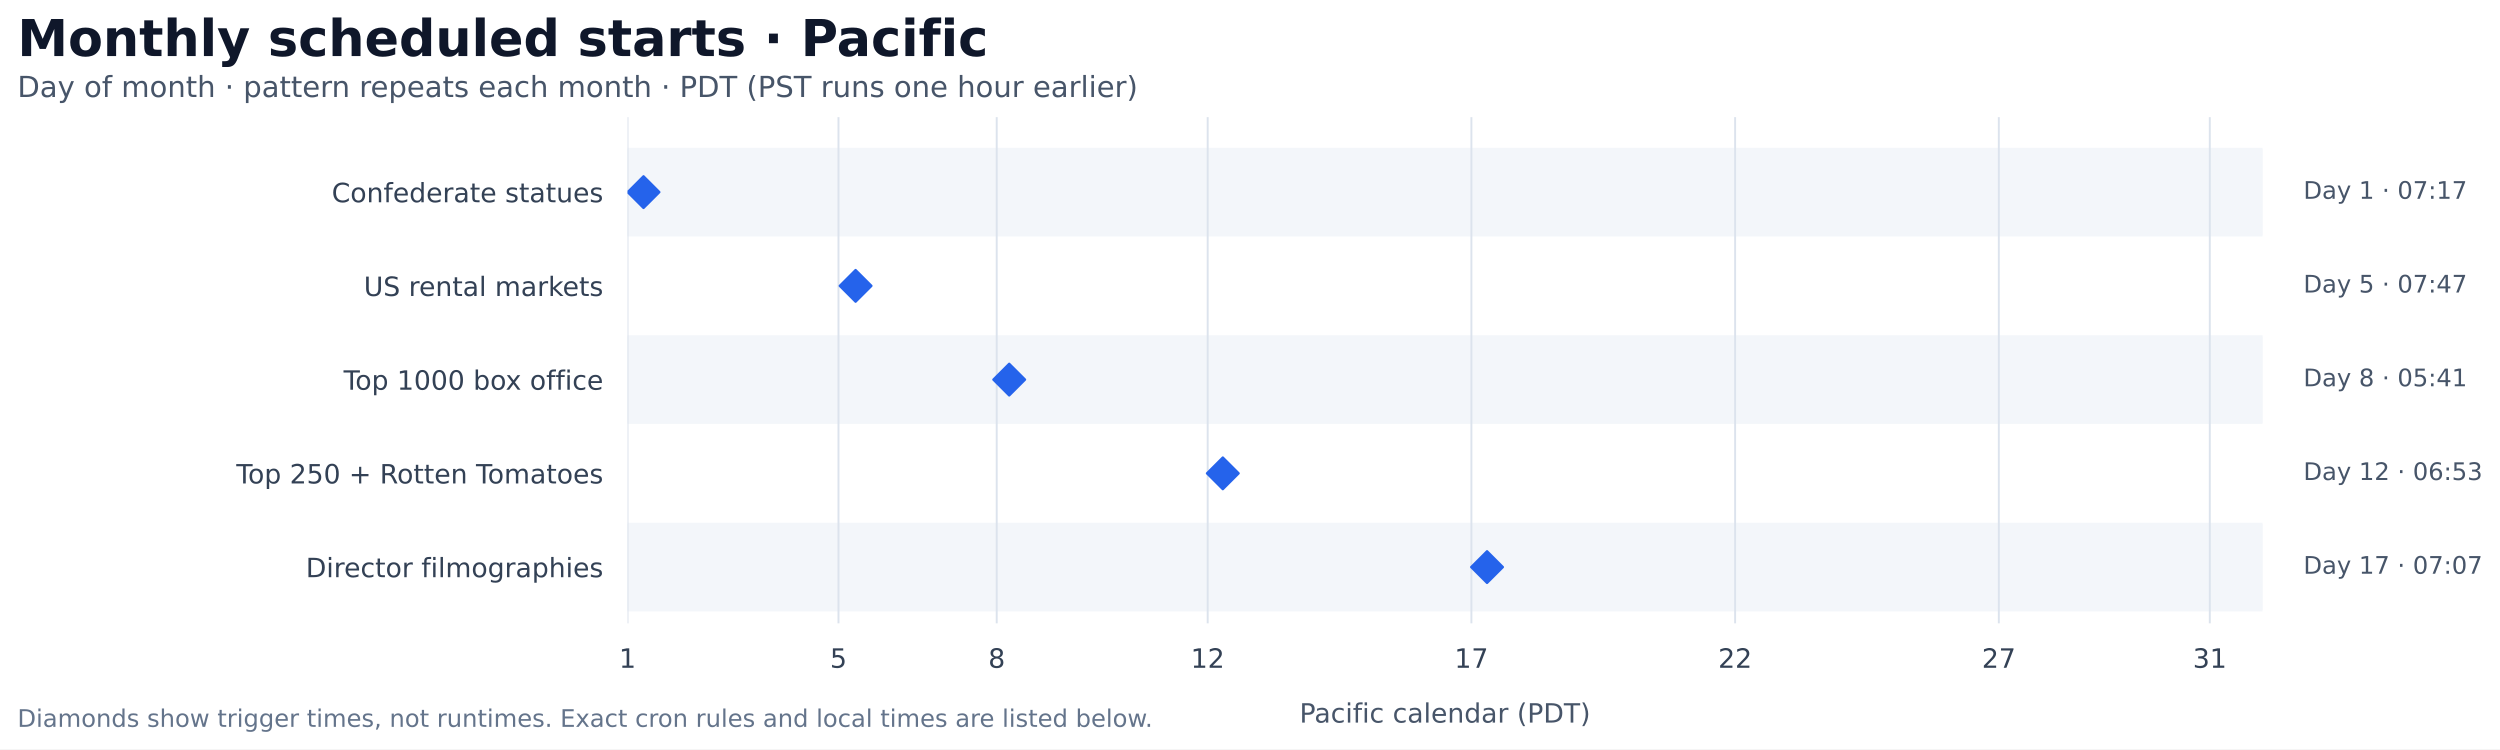
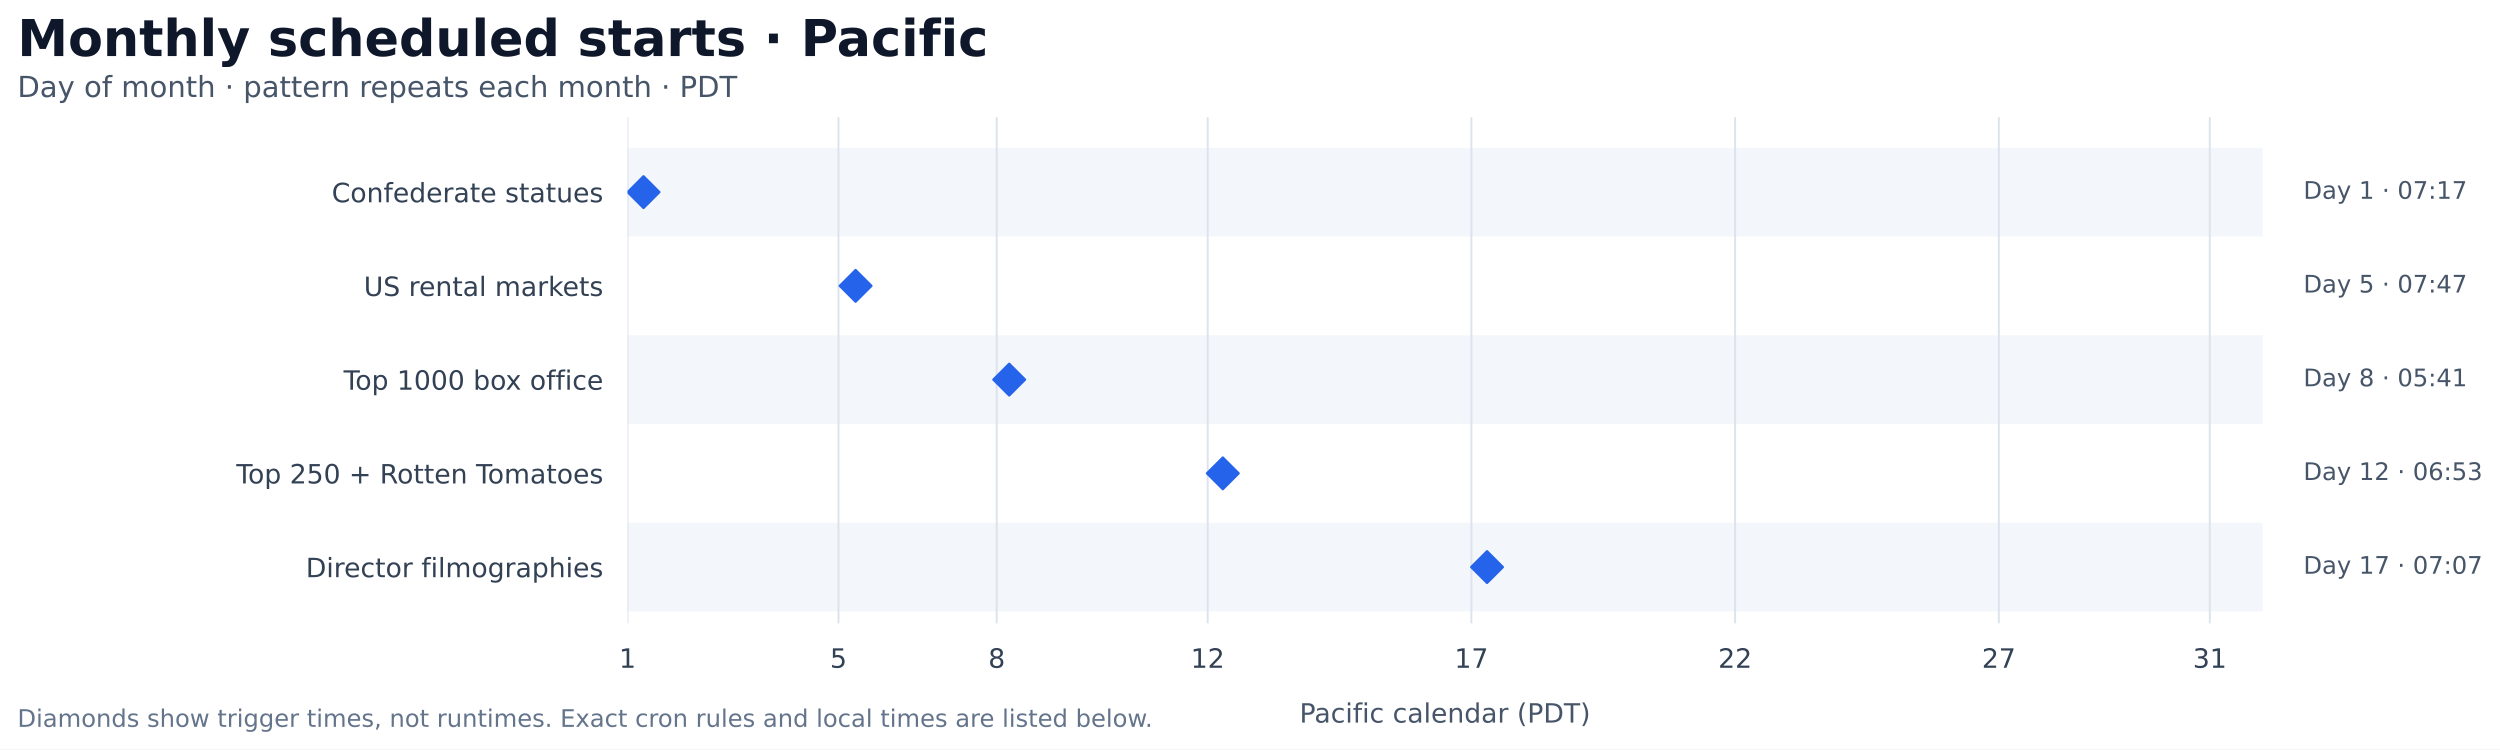
<svg xmlns="http://www.w3.org/2000/svg" xmlns:xlink="http://www.w3.org/1999/xlink" width="1032.647pt" height="309.52pt" viewBox="0 0 1032.647 309.52" version="1.1">
  <defs>
    <style type="text/css">*{stroke-linejoin: round; stroke-linecap: butt}</style>
  </defs>
  <g id="figure_1">
    <g id="patch_1">
      <path d="M 0 309.52  L 1032.647 309.52  L 1032.647 0  L 0 0  z " style="fill: #ffffff" />
    </g>
    <g id="axes_1">
      <g id="patch_2">
        <path d="M 259.2 257.472  L 934.56 257.472  L 934.56 48.384  L 259.2 48.384  z " style="fill: #ffffff" />
      </g>
      <g id="patch_3">
-         <path d="M 259.2 61.549  L 934.56 61.549  L 934.56 97.171  L 259.2 97.171  z " clip-path="url(#p94a7b78fd6)" style="fill: #f3f6fa; stroke: #f3f6fa; stroke-linejoin: miter" />
+         <path d="M 259.2 61.549  L 934.56 61.549  L 934.56 97.171  L 259.2 97.171  z " clip-path="url(#p68b525d5af)" style="fill: #f3f6fa; stroke: #f3f6fa; stroke-linejoin: miter" />
      </g>
      <g id="patch_4">
-         <path d="M 259.2 138.989  L 934.56 138.989  L 934.56 174.611  L 259.2 174.611  z " clip-path="url(#p94a7b78fd6)" style="fill: #f3f6fa; stroke: #f3f6fa; stroke-linejoin: miter" />
+         <path d="M 259.2 138.989  L 934.56 138.989  L 934.56 174.611  L 259.2 174.611  z " clip-path="url(#p68b525d5af)" style="fill: #f3f6fa; stroke: #f3f6fa; stroke-linejoin: miter" />
      </g>
      <g id="patch_5">
-         <path d="M 259.2 216.429  L 934.56 216.429  L 934.56 252.051  L 259.2 252.051  z " clip-path="url(#p94a7b78fd6)" style="fill: #f3f6fa; stroke: #f3f6fa; stroke-linejoin: miter" />
+         <path d="M 259.2 216.429  L 934.56 216.429  L 934.56 252.051  L 259.2 252.051  z " clip-path="url(#p68b525d5af)" style="fill: #f3f6fa; stroke: #f3f6fa; stroke-linejoin: miter" />
      </g>
      <g id="matplotlib.axis_1">
        <g id="xtick_1">
          <g id="line2d_1">
-             <path d="M 259.2 257.472  L 259.2 48.384  " clip-path="url(#p94a7b78fd6)" style="fill: none; stroke: #dce3ed; stroke-width: 0.8; stroke-linecap: square" />
+             <path d="M 259.2 257.472  L 259.2 48.384  " clip-path="url(#p68b525d5af)" style="fill: none; stroke: #dce3ed; stroke-width: 0.8; stroke-linecap: square" />
          </g>
          <g id="line2d_2" />
          <g id="text_1">
            <text style="font-size: 11px; font-family: 'DejaVu Sans'; text-anchor: middle; fill: #334155" x="259.2" y="275.83" transform="rotate(-0 259.2 275.8303)">1</text>
          </g>
        </g>
        <g id="xtick_2">
          <g id="line2d_3">
-             <path d="M 346.343 257.472  L 346.343 48.384  " clip-path="url(#p94a7b78fd6)" style="fill: none; stroke: #dce3ed; stroke-width: 0.8; stroke-linecap: square" />
+             <path d="M 346.343 257.472  L 346.343 48.384  " clip-path="url(#p68b525d5af)" style="fill: none; stroke: #dce3ed; stroke-width: 0.8; stroke-linecap: square" />
          </g>
          <g id="line2d_4" />
          <g id="text_2">
            <text style="font-size: 11px; font-family: 'DejaVu Sans'; text-anchor: middle; fill: #334155" x="346.343" y="275.83" transform="rotate(-0 346.3432 275.8303)">5</text>
          </g>
        </g>
        <g id="xtick_3">
          <g id="line2d_5">
-             <path d="M 411.701 257.472  L 411.701 48.384  " clip-path="url(#p94a7b78fd6)" style="fill: none; stroke: #dce3ed; stroke-width: 0.8; stroke-linecap: square" />
+             <path d="M 411.701 257.472  L 411.701 48.384  " clip-path="url(#p68b525d5af)" style="fill: none; stroke: #dce3ed; stroke-width: 0.8; stroke-linecap: square" />
          </g>
          <g id="line2d_6" />
          <g id="text_3">
            <text style="font-size: 11px; font-family: 'DejaVu Sans'; text-anchor: middle; fill: #334155" x="411.701" y="275.83" transform="rotate(-0 411.7006 275.8303)">8</text>
          </g>
        </g>
        <g id="xtick_4">
          <g id="line2d_7">
-             <path d="M 498.844 257.472  L 498.844 48.384  " clip-path="url(#p94a7b78fd6)" style="fill: none; stroke: #dce3ed; stroke-width: 0.8; stroke-linecap: square" />
+             <path d="M 498.844 257.472  L 498.844 48.384  " clip-path="url(#p68b525d5af)" style="fill: none; stroke: #dce3ed; stroke-width: 0.8; stroke-linecap: square" />
          </g>
          <g id="line2d_8" />
          <g id="text_4">
            <text style="font-size: 11px; font-family: 'DejaVu Sans'; text-anchor: middle; fill: #334155" x="498.844" y="275.83" transform="rotate(-0 498.8439 275.8303)">12</text>
          </g>
        </g>
        <g id="xtick_5">
          <g id="line2d_9">
-             <path d="M 607.773 257.472  L 607.773 48.384  " clip-path="url(#p94a7b78fd6)" style="fill: none; stroke: #dce3ed; stroke-width: 0.8; stroke-linecap: square" />
+             <path d="M 607.773 257.472  L 607.773 48.384  " clip-path="url(#p68b525d5af)" style="fill: none; stroke: #dce3ed; stroke-width: 0.8; stroke-linecap: square" />
          </g>
          <g id="line2d_10" />
          <g id="text_5">
            <text style="font-size: 11px; font-family: 'DejaVu Sans'; text-anchor: middle; fill: #334155" x="607.773" y="275.83" transform="rotate(-0 607.7729 275.8303)">17</text>
          </g>
        </g>
        <g id="xtick_6">
          <g id="line2d_11">
-             <path d="M 716.702 257.472  L 716.702 48.384  " clip-path="url(#p94a7b78fd6)" style="fill: none; stroke: #dce3ed; stroke-width: 0.8; stroke-linecap: square" />
+             <path d="M 716.702 257.472  L 716.702 48.384  " clip-path="url(#p68b525d5af)" style="fill: none; stroke: #dce3ed; stroke-width: 0.8; stroke-linecap: square" />
          </g>
          <g id="line2d_12" />
          <g id="text_6">
            <text style="font-size: 11px; font-family: 'DejaVu Sans'; text-anchor: middle; fill: #334155" x="716.702" y="275.83" transform="rotate(-0 716.7019 275.8303)">22</text>
          </g>
        </g>
        <g id="xtick_7">
          <g id="line2d_13">
-             <path d="M 825.631 257.472  L 825.631 48.384  " clip-path="url(#p94a7b78fd6)" style="fill: none; stroke: #dce3ed; stroke-width: 0.8; stroke-linecap: square" />
+             <path d="M 825.631 257.472  L 825.631 48.384  " clip-path="url(#p68b525d5af)" style="fill: none; stroke: #dce3ed; stroke-width: 0.8; stroke-linecap: square" />
          </g>
          <g id="line2d_14" />
          <g id="text_7">
            <text style="font-size: 11px; font-family: 'DejaVu Sans'; text-anchor: middle; fill: #334155" x="825.631" y="275.83" transform="rotate(-0 825.631 275.8303)">27</text>
          </g>
        </g>
        <g id="xtick_8">
          <g id="line2d_15">
-             <path d="M 912.774 257.472  L 912.774 48.384  " clip-path="url(#p94a7b78fd6)" style="fill: none; stroke: #dce3ed; stroke-width: 0.8; stroke-linecap: square" />
+             <path d="M 912.774 257.472  L 912.774 48.384  " clip-path="url(#p68b525d5af)" style="fill: none; stroke: #dce3ed; stroke-width: 0.8; stroke-linecap: square" />
          </g>
          <g id="line2d_16" />
          <g id="text_8">
            <text style="font-size: 11px; font-family: 'DejaVu Sans'; text-anchor: middle; fill: #334155" x="912.774" y="275.83" transform="rotate(-0 912.7742 275.8303)">31</text>
          </g>
        </g>
        <g id="text_9">
          <text style="font-size: 11px; font-family: 'DejaVu Sans'; text-anchor: middle; fill: #475569" x="596.88" y="298.476" transform="rotate(-0 596.88 298.4762)">Pacific calendar (PDT)</text>
        </g>
      </g>
      <g id="matplotlib.axis_2">
        <g id="ytick_1">
          <g id="line2d_17" />
          <g id="text_10">
            <text style="font-size: 11px; font-family: 'DejaVu Sans'; text-anchor: end; fill: #334155" x="249.2" y="83.539" transform="rotate(-0 249.2 83.53914)">Confederate statues</text>
          </g>
        </g>
        <g id="ytick_2">
          <g id="line2d_18" />
          <g id="text_11">
            <text style="font-size: 11px; font-family: 'DejaVu Sans'; text-anchor: end; fill: #334155" x="249.2" y="122.259" transform="rotate(-0 249.2 122.2591)">US rental markets</text>
          </g>
        </g>
        <g id="ytick_3">
          <g id="line2d_19" />
          <g id="text_12">
            <text style="font-size: 11px; font-family: 'DejaVu Sans'; text-anchor: end; fill: #334155" x="249.2" y="160.979" transform="rotate(-0 249.2 160.9791)">Top 1000 box office</text>
          </g>
        </g>
        <g id="ytick_4">
          <g id="line2d_20" />
          <g id="text_13">
            <text style="font-size: 11px; font-family: 'DejaVu Sans'; text-anchor: end; fill: #334155" x="249.2" y="199.699" transform="rotate(-0 249.2 199.6991)">Top 250 + Rotten Tomatoes</text>
          </g>
        </g>
        <g id="ytick_5">
          <g id="line2d_21" />
          <g id="text_14">
            <text style="font-size: 11px; font-family: 'DejaVu Sans'; text-anchor: end; fill: #334155" x="249.2" y="238.419" transform="rotate(-0 249.2 238.4191)">Director filmographies</text>
          </g>
        </g>
      </g>
      <g id="PathCollection_1">
        <defs>
-           <path id="m05470ca4bf" d="M -0 6.519  L 6.519 0  L 0 -6.519  L -6.519 -0  z " style="stroke: #2563eb" />
+           <path id="m22f729f246" d="M -0 6.519  L 6.519 0  L 0 -6.519  L -6.519 -0  z " style="stroke: #2563eb" />
        </defs>
-         <g clip-path="url(#p94a7b78fd6)">
-           <use xlink:href="#m05470ca4bf" x="265.811" y="79.36" style="fill: #2563eb; stroke: #2563eb" />
+         <g clip-path="url(#p68b525d5af)">
+           <use xlink:href="#m22f729f246" x="265.811" y="79.36" style="fill: #2563eb; stroke: #2563eb" />
        </g>
      </g>
      <g id="text_15">
        <text style="font-size: 10px; font-family: 'DejaVu Sans'; text-anchor: start; fill: #475569" x="951.444" y="82.119" transform="rotate(-0 951.444 82.11938)">Day 1 · 07:17</text>
      </g>
      <g id="PathCollection_2">
-         <g clip-path="url(#p94a7b78fd6)">
-           <use xlink:href="#m05470ca4bf" x="353.408" y="118.08" style="fill: #2563eb; stroke: #2563eb" />
+         <g clip-path="url(#p68b525d5af)">
+           <use xlink:href="#m22f729f246" x="353.408" y="118.08" style="fill: #2563eb; stroke: #2563eb" />
        </g>
      </g>
      <g id="text_16">
        <text style="font-size: 10px; font-family: 'DejaVu Sans'; text-anchor: start; fill: #475569" x="951.444" y="120.839" transform="rotate(-0 951.444 120.8394)">Day 5 · 07:47</text>
      </g>
      <g id="PathCollection_3">
-         <g clip-path="url(#p94a7b78fd6)">
-           <use xlink:href="#m05470ca4bf" x="416.86" y="156.8" style="fill: #2563eb; stroke: #2563eb" />
+         <g clip-path="url(#p68b525d5af)">
+           <use xlink:href="#m22f729f246" x="416.86" y="156.8" style="fill: #2563eb; stroke: #2563eb" />
        </g>
      </g>
      <g id="text_17">
        <text style="font-size: 10px; font-family: 'DejaVu Sans'; text-anchor: start; fill: #475569" x="951.444" y="159.559" transform="rotate(-0 951.444 159.5594)">Day 8 · 05:41</text>
      </g>
      <g id="PathCollection_4">
-         <g clip-path="url(#p94a7b78fd6)">
-           <use xlink:href="#m05470ca4bf" x="505.092" y="195.52" style="fill: #2563eb; stroke: #2563eb" />
+         <g clip-path="url(#p68b525d5af)">
+           <use xlink:href="#m22f729f246" x="505.092" y="195.52" style="fill: #2563eb; stroke: #2563eb" />
        </g>
      </g>
      <g id="text_18">
        <text style="font-size: 10px; font-family: 'DejaVu Sans'; text-anchor: start; fill: #475569" x="951.444" y="198.279" transform="rotate(-0 951.444 198.2794)">Day 12 · 06:53</text>
      </g>
      <g id="PathCollection_5">
-         <g clip-path="url(#p94a7b78fd6)">
-           <use xlink:href="#m05470ca4bf" x="614.233" y="234.24" style="fill: #2563eb; stroke: #2563eb" />
+         <g clip-path="url(#p68b525d5af)">
+           <use xlink:href="#m22f729f246" x="614.233" y="234.24" style="fill: #2563eb; stroke: #2563eb" />
        </g>
      </g>
      <g id="text_19">
        <text style="font-size: 10px; font-family: 'DejaVu Sans'; text-anchor: start; fill: #475569" x="951.444" y="236.999" transform="rotate(-0 951.444 236.9994)">Day 17 · 07:07</text>
      </g>
    </g>
    <g id="text_20">
      <text style="font-weight: 700; font-size: 21px; font-family: 'DejaVu Sans'; text-anchor: start; fill: #0f172a" x="7.2" y="23.157" transform="rotate(-0 7.2 23.15672)">Monthly scheduled starts · Pacific</text>
    </g>
    <g id="text_21">
-       <text style="font-size: 12px; font-family: 'DejaVu Sans'; text-anchor: start; fill: #475569" x="7.2" y="40.078" transform="rotate(-0 7.2 40.07812)">Day of month · pattern repeats each month · PDT (PST runs one hour earlier)</text>
+       <text style="font-size: 12px; font-family: 'DejaVu Sans'; text-anchor: start; fill: #475569" x="7.2" y="40.078" transform="rotate(-0 7.2 40.07812)">Day of month · pattern repeats each month · PDT</text>
    </g>
    <g id="text_22">
      <text style="font-size: 10px; font-family: 'DejaVu Sans'; text-anchor: start; fill: #64748b" x="7.2" y="300.24" transform="rotate(-0 7.2 300.24)">Diamonds show trigger times, not runtimes. Exact cron rules and local times are listed below.</text>
    </g>
  </g>
  <defs>
-     <clipPath id="p94a7b78fd6">
+     <clipPath id="p68b525d5af">
      <rect x="259.2" y="48.384" width="675.36" height="209.088" />
    </clipPath>
  </defs>
</svg>
